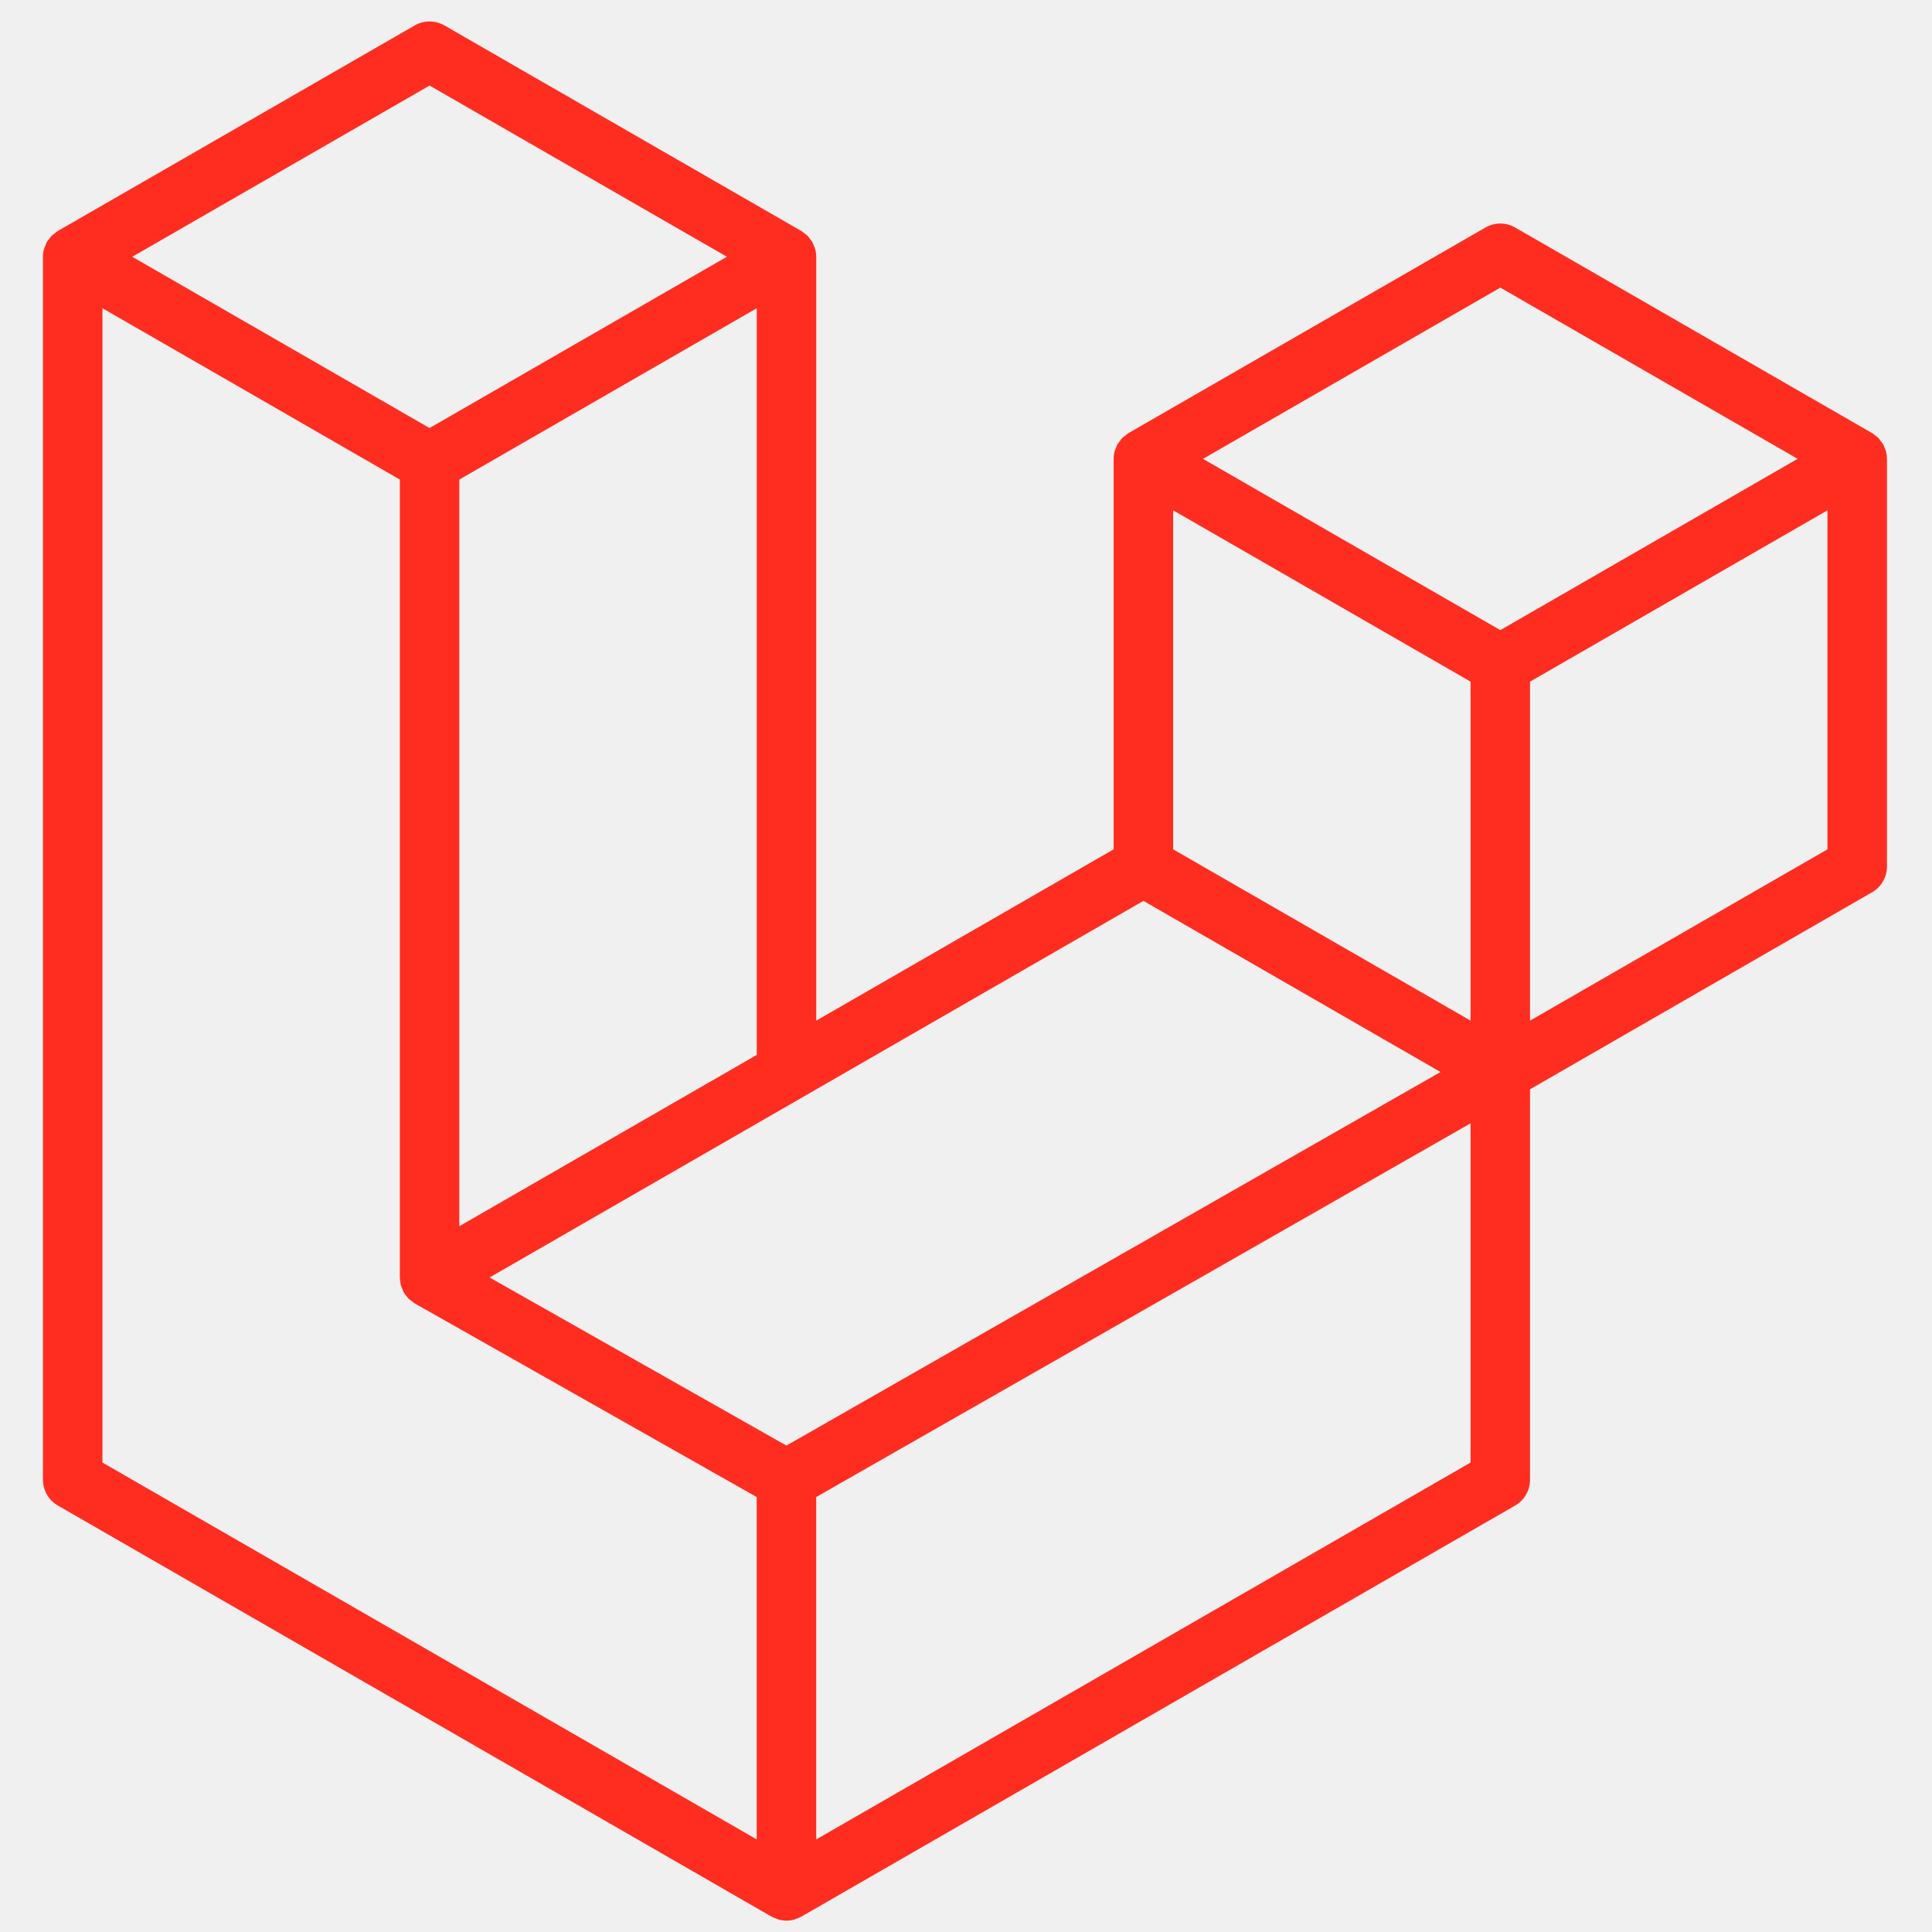
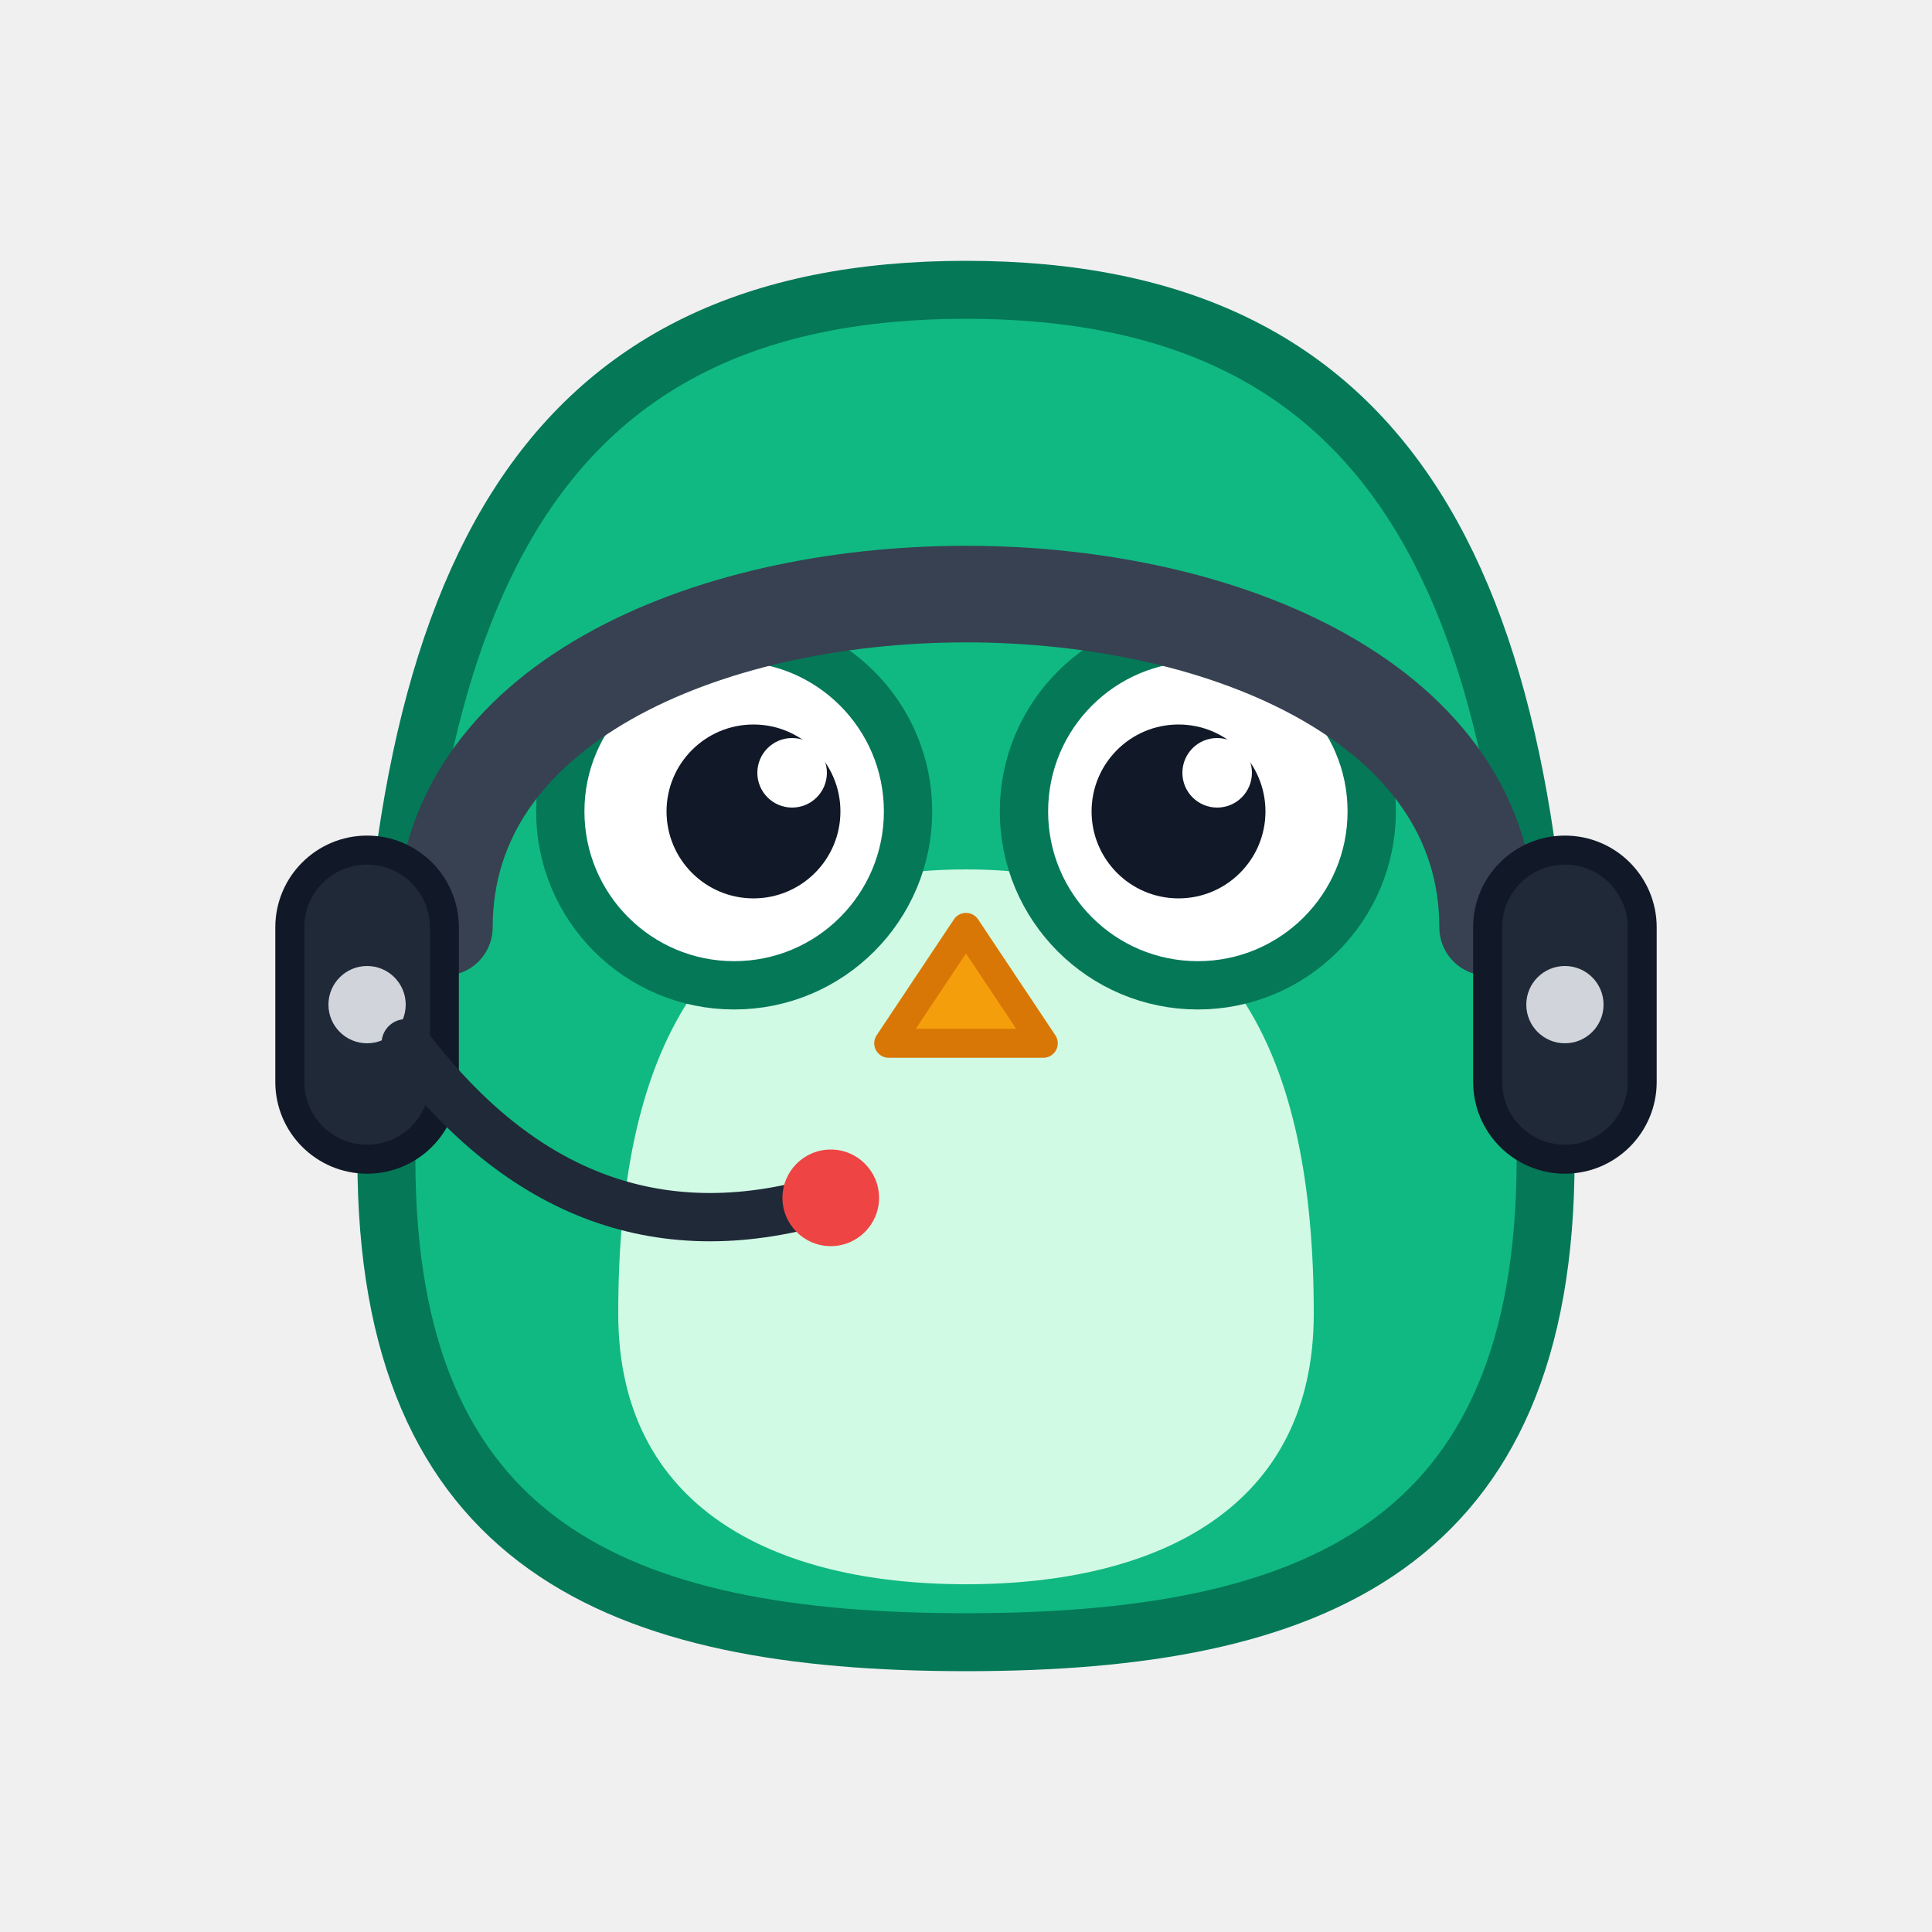
- <svg xmlns="http://www.w3.org/2000/svg" width="166" height="166" viewBox="0 0 166 166" fill="none">
-   <path fill-rule="evenodd" clip-rule="evenodd" d="M162.041 38.759C162.099 38.977 162.129 39.201 162.13 39.426V74.452C162.13 74.902 162.011 75.344 161.786 75.733C161.561 76.122 161.237 76.444 160.847 76.668L131.462 93.594V127.141C131.462 128.054 130.977 128.897 130.186 129.357L68.847 164.683C68.707 164.763 68.554 164.814 68.401 164.868C68.343 164.887 68.289 164.922 68.228 164.938C67.8 165.051 67.349 165.051 66.92 164.938C66.85 164.919 66.786 164.881 66.719 164.855C66.579 164.804 66.432 164.76 66.298 164.683L4.972 129.357C4.583 129.133 4.259 128.81 4.034 128.421C3.808 128.032 3.69 127.591 3.689 127.141L3.689 22.063C3.689 21.834 3.721 21.61 3.779 21.393C3.798 21.32 3.843 21.253 3.868 21.179C3.916 21.045 3.961 20.908 4.031 20.783C4.079 20.7 4.149 20.633 4.206 20.557C4.28 20.454 4.347 20.349 4.433 20.26C4.506 20.186 4.602 20.132 4.685 20.068C4.778 19.992 4.861 19.909 4.966 19.848L35.633 2.185C36.022 1.961 36.462 1.844 36.91 1.844C37.358 1.844 37.798 1.961 38.186 2.185L68.851 19.848H68.857C68.959 19.912 69.045 19.992 69.138 20.065C69.221 20.129 69.313 20.186 69.387 20.257C69.476 20.349 69.54 20.454 69.616 20.557C69.671 20.633 69.744 20.7 69.789 20.783C69.862 20.911 69.904 21.045 69.955 21.179C69.98 21.253 70.025 21.32 70.044 21.396C70.103 21.614 70.133 21.838 70.133 22.063V87.694L95.686 72.974V39.423C95.686 39.2 95.718 38.973 95.775 38.759C95.798 38.683 95.839 38.615 95.865 38.542C95.916 38.408 95.96 38.271 96.031 38.146C96.079 38.063 96.149 37.996 96.203 37.92C96.279 37.818 96.343 37.712 96.433 37.623C96.506 37.549 96.599 37.495 96.681 37.431C96.777 37.355 96.86 37.272 96.962 37.211L127.633 19.548C128.021 19.324 128.461 19.206 128.91 19.206C129.358 19.206 129.798 19.324 130.186 19.548L160.85 37.211C160.959 37.275 161.042 37.355 161.137 37.428C161.217 37.492 161.31 37.549 161.383 37.62C161.473 37.712 161.536 37.818 161.613 37.92C161.67 37.996 161.741 38.063 161.785 38.146C161.859 38.271 161.9 38.408 161.951 38.542C161.98 38.615 162.021 38.683 162.041 38.759ZM157.018 72.974V43.848L146.287 50.028L131.462 58.568V87.694L157.021 72.974H157.018ZM126.354 125.663V96.518L111.771 104.85L70.13 128.626V158.046L126.354 125.663ZM8.801 26.485V125.663L65.018 158.043V128.629L35.649 112L35.64 111.994L35.627 111.988C35.528 111.93 35.445 111.847 35.353 111.777C35.273 111.713 35.18 111.662 35.11 111.592L35.104 111.582C35.021 111.502 34.963 111.403 34.893 111.314C34.829 111.228 34.753 111.154 34.702 111.065L34.699 111.055C34.641 110.96 34.606 110.845 34.565 110.736C34.523 110.64 34.469 110.551 34.443 110.449C34.411 110.328 34.405 110.197 34.392 110.072C34.379 109.976 34.354 109.881 34.354 109.785V109.778V41.205L19.532 32.662L8.801 26.485ZM36.913 7.35L11.364 22.063L36.907 36.777L62.453 22.06L36.907 7.35H36.913ZM50.2 99.174L65.022 90.637V26.485L54.291 32.665L39.466 41.205V105.357L50.2 99.174ZM128.91 24.713L103.363 39.426L128.91 54.14L154.453 39.423L128.91 24.713ZM126.354 58.568L111.529 50.028L100.798 43.848V72.974L115.619 81.511L126.354 87.694V58.568ZM67.571 124.205L105.042 102.803L123.772 92.109L98.245 77.405L68.854 94.334L42.066 109.762L67.571 124.205Z" fill="#FF2D20" />
+ <svg xmlns="http://www.w3.org/2000/svg" width="166" height="166" viewBox="0 0 100 100" fill="none">
+   <path d="M 50 15 C 28 15, 20 30, 20 60 C 20 80, 32 85, 50 85 C 68 85, 80 80, 80 60 C 80 30, 72 15, 50 15 Z" fill="#10B981" stroke="#047857" stroke-width="3" />
+   <path d="M 50 45 C 36 45, 32 55, 32 68 C 32 78, 40 82, 50 82 C 60 82, 68 78, 68 68 C 68 55, 64 45, 50 45 Z" fill="#D1FAE5" />
+   <circle cx="38" cy="42" r="9" fill="white" stroke="#047857" stroke-width="2.5" />
+   <circle cx="39" cy="42" r="4.5" fill="#111827" />
+   <circle cx="41" cy="40" r="1.8" fill="white" />
+   <circle cx="62" cy="42" r="9" fill="white" stroke="#047857" stroke-width="2.5" />
+   <circle cx="61" cy="42" r="4.5" fill="#111827" />
+   <circle cx="63" cy="40" r="1.8" fill="white" />
+   <polygon points="50,48 46,54 54,54" fill="#F59E0B" stroke="#D97706" stroke-width="1.5" stroke-linejoin="round" />
+   <path d="M 23 48 C 23 25, 77 25, 77 48" fill="none" stroke="#374151" stroke-width="5" stroke-linecap="round" />
+   <rect x="15" y="44" width="8" height="16" rx="4" fill="#1F2937" stroke="#111827" stroke-width="1.5" />
+   <circle cx="19" cy="52" r="2" fill="#D1D5DB" />
+   <rect x="77" y="44" width="8" height="16" rx="4" fill="#1F2937" stroke="#111827" stroke-width="1.5" />
+   <circle cx="81" cy="52" r="2" fill="#D1D5DB" />
+   <path d="M 21 54 Q 30 66 43 62" fill="none" stroke="#1F2937" stroke-width="2.5" stroke-linecap="round" />
+   <circle cx="43" cy="62" r="2.5" fill="#EF4444" />
</svg>
